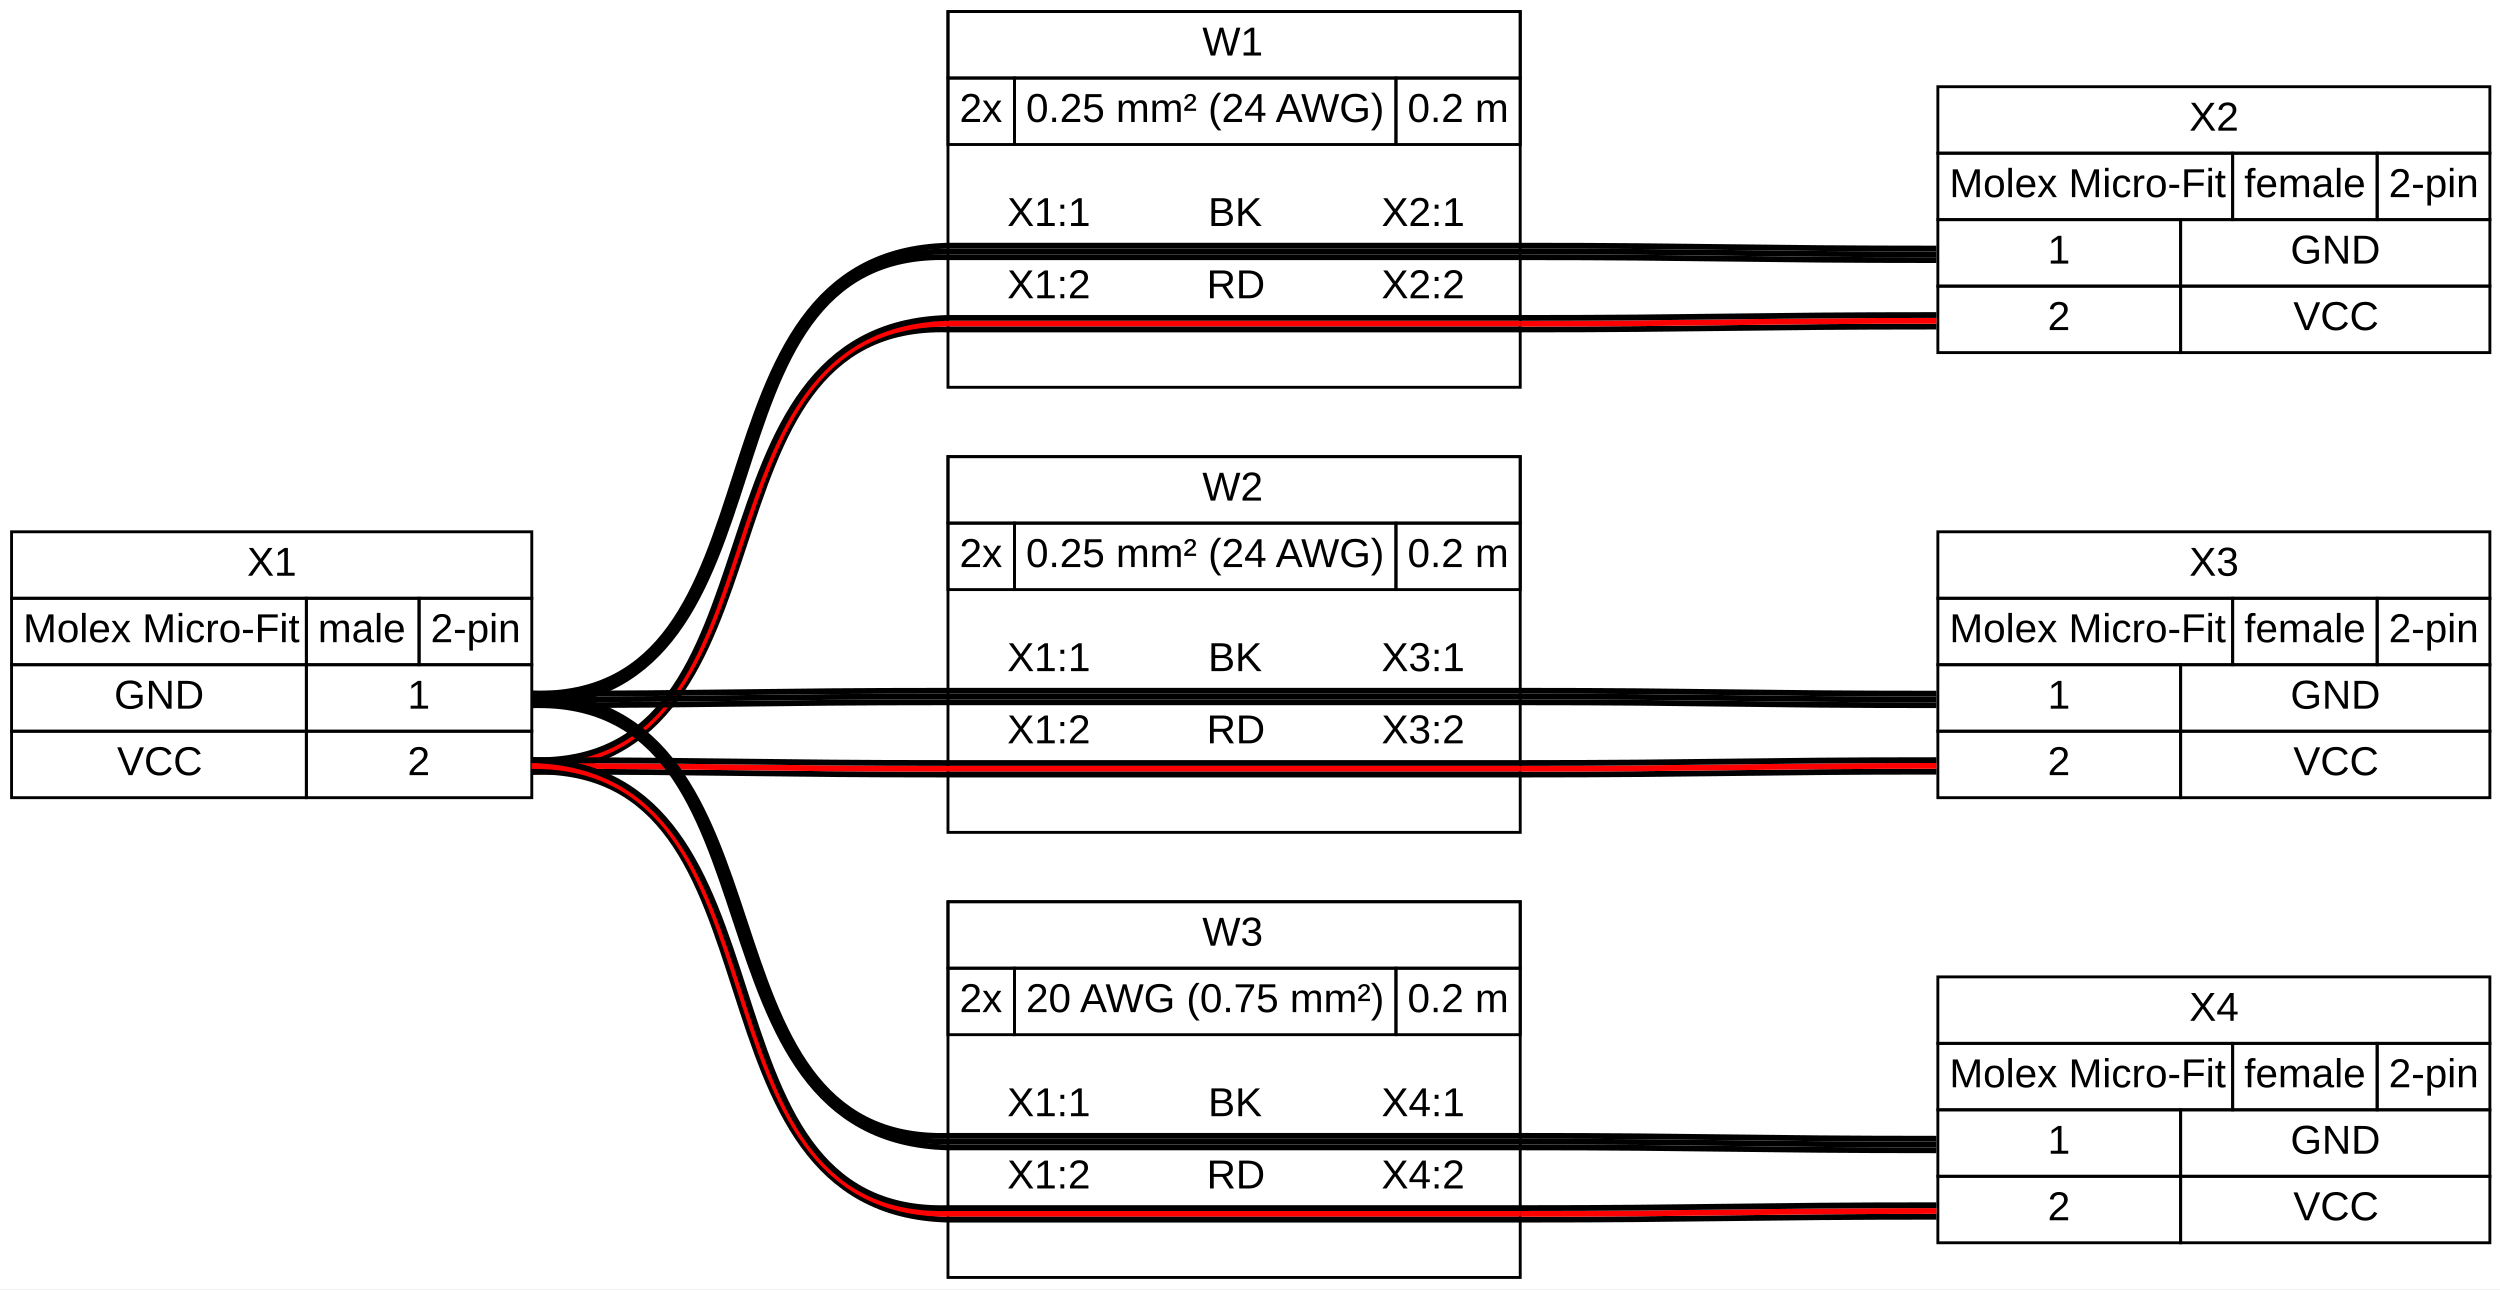
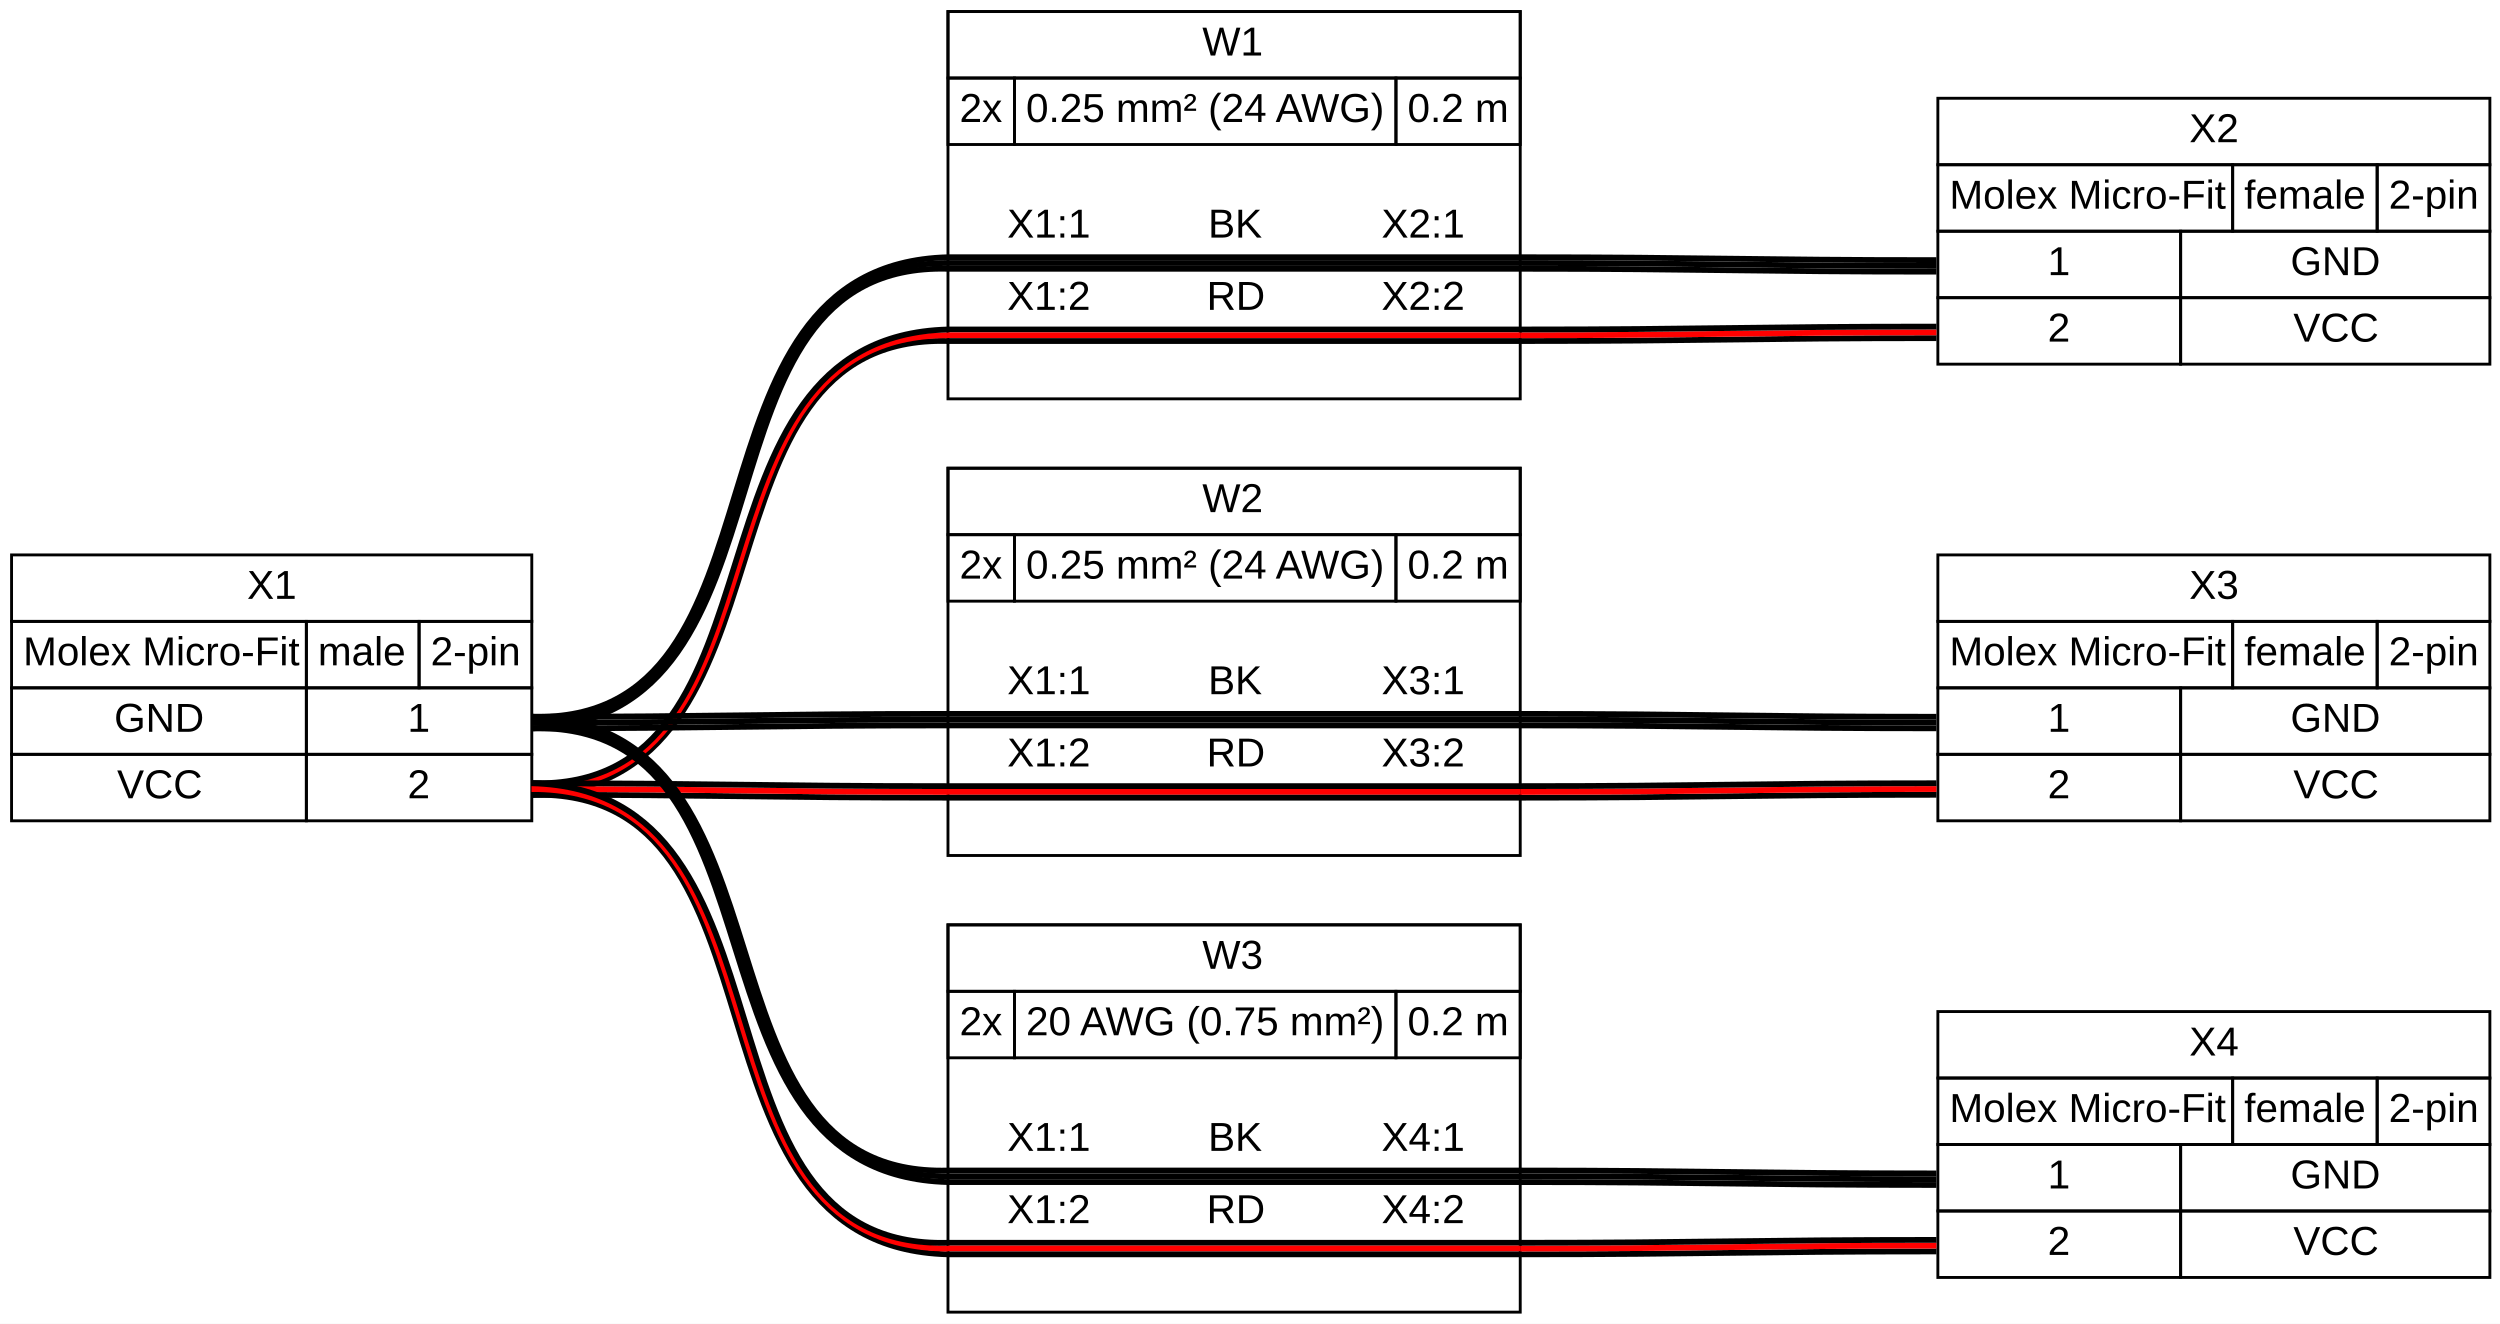
- <svg xmlns="http://www.w3.org/2000/svg" width="865pt" height="446pt" viewBox="0.00 0.00 865.00 446.00">
-   <g id="graph0" class="graph" transform="scale(1 1) rotate(0) translate(4 442)">
-     <polygon fill="white" stroke="transparent" points="-4,4 -4,-442 861,-442 861,4 -4,4" />
+ <svg xmlns="http://www.w3.org/2000/svg" width="865pt" height="458pt" viewBox="0.00 0.00 865.00 458.00">
+   <g id="graph0" class="graph" transform="scale(1 1) rotate(0) translate(4 454)">
+     <polygon fill="white" stroke="transparent" points="-4,4 -4,-454 861,-454 861,4 -4,4" />
    <g id="node1" class="node">
-       <polygon fill="white" stroke="transparent" points="180,-258 0,-258 0,-166 180,-166 180,-258" />
-       <polygon fill="none" stroke="black" points="0,-235 0,-258 180,-258 180,-235 0,-235" />
-       <text text-anchor="start" x="81.5" y="-242.8" font-family="arial" font-size="14.00">X1</text>
-       <polygon fill="none" stroke="black" points="0,-212 0,-235 102,-235 102,-212 0,-212" />
-       <text text-anchor="start" x="4" y="-219.8" font-family="arial" font-size="14.00">Molex Micro-Fit</text>
-       <polygon fill="none" stroke="black" points="102,-212 102,-235 141,-235 141,-212 102,-212" />
-       <text text-anchor="start" x="106" y="-219.8" font-family="arial" font-size="14.00">male</text>
-       <polygon fill="none" stroke="black" points="141,-212 141,-235 180,-235 180,-212 141,-212" />
-       <text text-anchor="start" x="145" y="-219.8" font-family="arial" font-size="14.00">2-pin</text>
-       <polygon fill="none" stroke="black" points="0,-189 0,-212 102,-212 102,-189 0,-189" />
-       <text text-anchor="start" x="35.5" y="-196.8" font-family="arial" font-size="14.00">GND</text>
-       <polygon fill="none" stroke="black" points="102,-189 102,-212 180,-212 180,-189 102,-189" />
-       <text text-anchor="start" x="137" y="-196.8" font-family="arial" font-size="14.00">1</text>
-       <polygon fill="none" stroke="black" points="0,-166 0,-189 102,-189 102,-166 0,-166" />
-       <text text-anchor="start" x="36.5" y="-173.8" font-family="arial" font-size="14.00">VCC</text>
-       <polygon fill="none" stroke="black" points="102,-166 102,-189 180,-189 180,-166 102,-166" />
-       <text text-anchor="start" x="137" y="-173.8" font-family="arial" font-size="14.00">2</text>
+       <polygon fill="white" stroke="transparent" points="180,-262 0,-262 0,-170 180,-170 180,-262" />
+       <polygon fill="none" stroke="black" points="0,-239 0,-262 180,-262 180,-239 0,-239" />
+       <text text-anchor="start" x="81.5" y="-246.8" font-family="arial" font-size="14.00">X1</text>
+       <polygon fill="none" stroke="black" points="0,-216 0,-239 102,-239 102,-216 0,-216" />
+       <text text-anchor="start" x="4" y="-223.8" font-family="arial" font-size="14.00">Molex Micro-Fit</text>
+       <polygon fill="none" stroke="black" points="102,-216 102,-239 141,-239 141,-216 102,-216" />
+       <text text-anchor="start" x="106" y="-223.8" font-family="arial" font-size="14.00">male</text>
+       <polygon fill="none" stroke="black" points="141,-216 141,-239 180,-239 180,-216 141,-216" />
+       <text text-anchor="start" x="145" y="-223.8" font-family="arial" font-size="14.00">2-pin</text>
+       <polygon fill="none" stroke="black" points="0,-193 0,-216 102,-216 102,-193 0,-193" />
+       <text text-anchor="start" x="35.5" y="-200.8" font-family="arial" font-size="14.00">GND</text>
+       <polygon fill="none" stroke="black" points="102,-193 102,-216 180,-216 180,-193 102,-193" />
+       <text text-anchor="start" x="137" y="-200.8" font-family="arial" font-size="14.00">1</text>
+       <polygon fill="none" stroke="black" points="0,-170 0,-193 102,-193 102,-170 0,-170" />
+       <text text-anchor="start" x="36.5" y="-177.8" font-family="arial" font-size="14.00">VCC</text>
+       <polygon fill="none" stroke="black" points="102,-170 102,-193 180,-193 180,-170 102,-170" />
+       <text text-anchor="start" x="137" y="-177.8" font-family="arial" font-size="14.00">2</text>
    </g>
    <g id="node5" class="node">
-       <polygon fill="none" stroke="black" points="522,-438 324,-438 324,-308 522,-308 522,-438" />
-       <polygon fill="none" stroke="black" points="324,-415 324,-438 522,-438 522,-415 324,-415" />
-       <text text-anchor="start" x="412" y="-422.8" font-family="arial" font-size="14.00">W1</text>
-       <polygon fill="none" stroke="black" points="324,-392 324,-415 347,-415 347,-392 324,-392" />
-       <text text-anchor="start" x="328" y="-399.8" font-family="arial" font-size="14.00">2x</text>
-       <polygon fill="none" stroke="black" points="347,-392 347,-415 479,-415 479,-392 347,-392" />
-       <text text-anchor="start" x="351" y="-399.8" font-family="arial" font-size="14.00">0.25 mm² (24 AWG)</text>
-       <polygon fill="none" stroke="black" points="479,-392 479,-415 522,-415 522,-392 479,-392" />
-       <text text-anchor="start" x="483" y="-399.8" font-family="arial" font-size="14.00">0.2 m</text>
-       <text text-anchor="start" x="421" y="-380.8" font-family="arial" font-size="14.00"> </text>
-       <text text-anchor="start" x="344.5" y="-363.8" font-family="arial" font-size="14.00">X1:1</text>
-       <text text-anchor="start" x="414" y="-363.8" font-family="arial" font-size="14.00">BK</text>
-       <text text-anchor="start" x="474" y="-363.8" font-family="arial" font-size="14.00">X2:1</text>
-       <polygon fill="#000000" stroke="transparent" points="324,-356 324,-358 522,-358 522,-356 324,-356" />
-       <polygon fill="#000000" stroke="transparent" points="324,-354 324,-356 522,-356 522,-354 324,-354" />
-       <polygon fill="#000000" stroke="transparent" points="324,-352 324,-354 522,-354 522,-352 324,-352" />
-       <text text-anchor="start" x="344.5" y="-338.8" font-family="arial" font-size="14.00">X1:2</text>
-       <text text-anchor="start" x="413.5" y="-338.8" font-family="arial" font-size="14.00">RD</text>
-       <text text-anchor="start" x="474" y="-338.8" font-family="arial" font-size="14.00">X2:2</text>
-       <polygon fill="#000000" stroke="transparent" points="324,-331 324,-333 522,-333 522,-331 324,-331" />
-       <polygon fill="#ff0000" stroke="transparent" points="324,-329 324,-331 522,-331 522,-329 324,-329" />
-       <polygon fill="#000000" stroke="transparent" points="324,-327 324,-329 522,-329 522,-327 324,-327" />
-       <text text-anchor="start" x="356.5" y="-313.8" font-family="arial" font-size="14.00"> </text>
+       <polygon fill="none" stroke="black" points="522,-450 324,-450 324,-316 522,-316 522,-450" />
+       <polygon fill="none" stroke="black" points="324,-427 324,-450 522,-450 522,-427 324,-427" />
+       <text text-anchor="start" x="412" y="-434.8" font-family="arial" font-size="14.00">W1</text>
+       <polygon fill="none" stroke="black" points="324,-404 324,-427 347,-427 347,-404 324,-404" />
+       <text text-anchor="start" x="328" y="-411.8" font-family="arial" font-size="14.00">2x</text>
+       <polygon fill="none" stroke="black" points="347,-404 347,-427 479,-427 479,-404 347,-404" />
+       <text text-anchor="start" x="351" y="-411.8" font-family="arial" font-size="14.00">0.25 mm² (24 AWG)</text>
+       <polygon fill="none" stroke="black" points="479,-404 479,-427 522,-427 522,-404 479,-404" />
+       <text text-anchor="start" x="483" y="-411.8" font-family="arial" font-size="14.00">0.2 m</text>
+       <text text-anchor="start" x="356.5" y="-390.8" font-family="arial" font-size="14.00"> </text>
+       <text text-anchor="start" x="344.5" y="-371.8" font-family="arial" font-size="14.00">X1:1</text>
+       <text text-anchor="start" x="414" y="-371.8" font-family="arial" font-size="14.00">BK</text>
+       <text text-anchor="start" x="474" y="-371.8" font-family="arial" font-size="14.00">X2:1</text>
+       <polygon fill="#000000" stroke="transparent" points="324,-364 324,-366 522,-366 522,-364 324,-364" />
+       <polygon fill="#000000" stroke="transparent" points="324,-362 324,-364 522,-364 522,-362 324,-362" />
+       <polygon fill="#000000" stroke="transparent" points="324,-360 324,-362 522,-362 522,-360 324,-360" />
+       <text text-anchor="start" x="344.5" y="-346.8" font-family="arial" font-size="14.00">X1:2</text>
+       <text text-anchor="start" x="413.5" y="-346.8" font-family="arial" font-size="14.00">RD</text>
+       <text text-anchor="start" x="474" y="-346.8" font-family="arial" font-size="14.00">X2:2</text>
+       <polygon fill="#000000" stroke="transparent" points="324,-339 324,-341 522,-341 522,-339 324,-339" />
+       <polygon fill="#ff0000" stroke="transparent" points="324,-337 324,-339 522,-339 522,-337 324,-337" />
+       <polygon fill="#000000" stroke="transparent" points="324,-335 324,-337 522,-337 522,-335 324,-335" />
+       <text text-anchor="start" x="356.5" y="-321.8" font-family="arial" font-size="14.00"> </text>
    </g>
    <g id="edge1" class="edge">
-       <path fill="none" stroke="#000000" stroke-width="2" d="M180,-198C275.95,-200.55 231.89,-355.55 324,-353" />
-       <path fill="none" stroke="#000000" stroke-width="2" d="M180,-200C274.03,-200 229.97,-355 324,-355" />
-       <path fill="none" stroke="#000000" stroke-width="2" d="M180,-202C272.11,-199.45 228.05,-354.45 324,-357" />
+       <path fill="none" stroke="#000000" stroke-width="2" d="M180,-202C277.26,-204.56 230.58,-363.56 324,-361" />
+       <path fill="none" stroke="#000000" stroke-width="2" d="M180,-204C275.34,-204 228.66,-363 324,-363" />
+       <path fill="none" stroke="#000000" stroke-width="2" d="M180,-206C273.42,-203.44 226.74,-362.44 324,-365" />
    </g>
    <g id="edge3" class="edge">
-       <path fill="none" stroke="#000000" stroke-width="2" d="M180,-175C275.31,-177.54 232.55,-330.54 324,-328" />
-       <path fill="none" stroke="#ff0000" stroke-width="2" d="M180,-177C273.38,-177 230.62,-330 324,-330" />
-       <path fill="none" stroke="#000000" stroke-width="2" d="M180,-179C271.45,-176.46 228.69,-329.46 324,-332" />
+       <path fill="none" stroke="#000000" stroke-width="2" d="M180,-179C276.6,-181.56 231.24,-338.56 324,-336" />
+       <path fill="none" stroke="#ff0000" stroke-width="2" d="M180,-181C274.68,-181 229.32,-338 324,-338" />
+       <path fill="none" stroke="#000000" stroke-width="2" d="M180,-183C272.76,-180.44 227.4,-337.44 324,-340" />
    </g>
    <g id="node6" class="node">
-       <polygon fill="none" stroke="black" points="522,-284 324,-284 324,-154 522,-154 522,-284" />
-       <polygon fill="none" stroke="black" points="324,-261 324,-284 522,-284 522,-261 324,-261" />
-       <text text-anchor="start" x="412" y="-268.8" font-family="arial" font-size="14.00">W2</text>
-       <polygon fill="none" stroke="black" points="324,-238 324,-261 347,-261 347,-238 324,-238" />
-       <text text-anchor="start" x="328" y="-245.8" font-family="arial" font-size="14.00">2x</text>
-       <polygon fill="none" stroke="black" points="347,-238 347,-261 479,-261 479,-238 347,-238" />
-       <text text-anchor="start" x="351" y="-245.8" font-family="arial" font-size="14.00">0.25 mm² (24 AWG)</text>
-       <polygon fill="none" stroke="black" points="479,-238 479,-261 522,-261 522,-238 479,-238" />
-       <text text-anchor="start" x="483" y="-245.8" font-family="arial" font-size="14.00">0.2 m</text>
-       <text text-anchor="start" x="421" y="-226.8" font-family="arial" font-size="14.00"> </text>
-       <text text-anchor="start" x="344.5" y="-209.8" font-family="arial" font-size="14.00">X1:1</text>
-       <text text-anchor="start" x="414" y="-209.8" font-family="arial" font-size="14.00">BK</text>
-       <text text-anchor="start" x="474" y="-209.8" font-family="arial" font-size="14.00">X3:1</text>
+       <polygon fill="none" stroke="black" points="522,-292 324,-292 324,-158 522,-158 522,-292" />
+       <polygon fill="none" stroke="black" points="324,-269 324,-292 522,-292 522,-269 324,-269" />
+       <text text-anchor="start" x="412" y="-276.8" font-family="arial" font-size="14.00">W2</text>
+       <polygon fill="none" stroke="black" points="324,-246 324,-269 347,-269 347,-246 324,-246" />
+       <text text-anchor="start" x="328" y="-253.8" font-family="arial" font-size="14.00">2x</text>
+       <polygon fill="none" stroke="black" points="347,-246 347,-269 479,-269 479,-246 347,-246" />
+       <text text-anchor="start" x="351" y="-253.8" font-family="arial" font-size="14.00">0.25 mm² (24 AWG)</text>
+       <polygon fill="none" stroke="black" points="479,-246 479,-269 522,-269 522,-246 479,-246" />
+       <text text-anchor="start" x="483" y="-253.8" font-family="arial" font-size="14.00">0.2 m</text>
+       <text text-anchor="start" x="356.5" y="-232.8" font-family="arial" font-size="14.00"> </text>
+       <text text-anchor="start" x="344.5" y="-213.8" font-family="arial" font-size="14.00">X1:1</text>
+       <text text-anchor="start" x="414" y="-213.8" font-family="arial" font-size="14.00">BK</text>
+       <text text-anchor="start" x="474" y="-213.8" font-family="arial" font-size="14.00">X3:1</text>
+       <polygon fill="#000000" stroke="transparent" points="324,-206 324,-208 522,-208 522,-206 324,-206" />
+       <polygon fill="#000000" stroke="transparent" points="324,-204 324,-206 522,-206 522,-204 324,-204" />
      <polygon fill="#000000" stroke="transparent" points="324,-202 324,-204 522,-204 522,-202 324,-202" />
-       <polygon fill="#000000" stroke="transparent" points="324,-200 324,-202 522,-202 522,-200 324,-200" />
-       <polygon fill="#000000" stroke="transparent" points="324,-198 324,-200 522,-200 522,-198 324,-198" />
-       <text text-anchor="start" x="344.5" y="-184.8" font-family="arial" font-size="14.00">X1:2</text>
-       <text text-anchor="start" x="413.5" y="-184.8" font-family="arial" font-size="14.00">RD</text>
-       <text text-anchor="start" x="474" y="-184.8" font-family="arial" font-size="14.00">X3:2</text>
+       <text text-anchor="start" x="344.5" y="-188.8" font-family="arial" font-size="14.00">X1:2</text>
+       <text text-anchor="start" x="413.5" y="-188.8" font-family="arial" font-size="14.00">RD</text>
+       <text text-anchor="start" x="474" y="-188.8" font-family="arial" font-size="14.00">X3:2</text>
+       <polygon fill="#000000" stroke="transparent" points="324,-181 324,-183 522,-183 522,-181 324,-181" />
+       <polygon fill="#ff0000" stroke="transparent" points="324,-179 324,-181 522,-181 522,-179 324,-179" />
      <polygon fill="#000000" stroke="transparent" points="324,-177 324,-179 522,-179 522,-177 324,-177" />
-       <polygon fill="#ff0000" stroke="transparent" points="324,-175 324,-177 522,-177 522,-175 324,-175" />
-       <polygon fill="#000000" stroke="transparent" points="324,-173 324,-175 522,-175 522,-173 324,-173" />
-       <text text-anchor="start" x="356.5" y="-159.8" font-family="arial" font-size="14.00"> </text>
+       <text text-anchor="start" x="356.5" y="-163.8" font-family="arial" font-size="14.00"> </text>
    </g>
    <g id="edge5" class="edge">
-       <path fill="none" stroke="#000000" stroke-width="2" d="M180,-198C244.13,-198 260.12,-199 324,-199" />
-       <path fill="none" stroke="#000000" stroke-width="2" d="M180,-200C244,-200 260,-201 324,-201" />
-       <path fill="none" stroke="#000000" stroke-width="2" d="M180,-202C243.88,-202 259.87,-203 324,-203" />
+       <path fill="none" stroke="#000000" stroke-width="2" d="M180,-202C244.13,-202 260.12,-203 324,-203" />
+       <path fill="none" stroke="#000000" stroke-width="2" d="M180,-204C244,-204 260,-205 324,-205" />
+       <path fill="none" stroke="#000000" stroke-width="2" d="M180,-206C243.88,-206 259.87,-207 324,-207" />
    </g>
    <g id="edge7" class="edge">
-       <path fill="none" stroke="#000000" stroke-width="2" d="M180,-175C243.88,-175 259.87,-174 324,-174" />
-       <path fill="none" stroke="#ff0000" stroke-width="2" d="M180,-177C244,-177 260,-176 324,-176" />
-       <path fill="none" stroke="#000000" stroke-width="2" d="M180,-179C244.13,-179 260.12,-178 324,-178" />
+       <path fill="none" stroke="#000000" stroke-width="2" d="M180,-179C243.88,-179 259.87,-178 324,-178" />
+       <path fill="none" stroke="#ff0000" stroke-width="2" d="M180,-181C244,-181 260,-180 324,-180" />
+       <path fill="none" stroke="#000000" stroke-width="2" d="M180,-183C244.13,-183 260.12,-182 324,-182" />
    </g>
    <g id="node7" class="node">
-       <polygon fill="none" stroke="black" points="522,-130 324,-130 324,0 522,0 522,-130" />
-       <polygon fill="none" stroke="black" points="324,-107 324,-130 522,-130 522,-107 324,-107" />
-       <text text-anchor="start" x="412" y="-114.8" font-family="arial" font-size="14.00">W3</text>
-       <polygon fill="none" stroke="black" points="324,-84 324,-107 347,-107 347,-84 324,-84" />
-       <text text-anchor="start" x="328" y="-91.8" font-family="arial" font-size="14.00">2x</text>
-       <polygon fill="none" stroke="black" points="347,-84 347,-107 479,-107 479,-84 347,-84" />
-       <text text-anchor="start" x="351" y="-91.8" font-family="arial" font-size="14.00">20 AWG (0.75 mm²)</text>
-       <polygon fill="none" stroke="black" points="479,-84 479,-107 522,-107 522,-84 479,-84" />
-       <text text-anchor="start" x="483" y="-91.8" font-family="arial" font-size="14.00">0.2 m</text>
-       <text text-anchor="start" x="421" y="-72.8" font-family="arial" font-size="14.00"> </text>
+       <polygon fill="none" stroke="black" points="522,-134 324,-134 324,0 522,0 522,-134" />
+       <polygon fill="none" stroke="black" points="324,-111 324,-134 522,-134 522,-111 324,-111" />
+       <text text-anchor="start" x="412" y="-118.8" font-family="arial" font-size="14.00">W3</text>
+       <polygon fill="none" stroke="black" points="324,-88 324,-111 347,-111 347,-88 324,-88" />
+       <text text-anchor="start" x="328" y="-95.8" font-family="arial" font-size="14.00">2x</text>
+       <polygon fill="none" stroke="black" points="347,-88 347,-111 479,-111 479,-88 347,-88" />
+       <text text-anchor="start" x="351" y="-95.8" font-family="arial" font-size="14.00">20 AWG (0.75 mm²)</text>
+       <polygon fill="none" stroke="black" points="479,-88 479,-111 522,-111 522,-88 479,-88" />
+       <text text-anchor="start" x="483" y="-95.8" font-family="arial" font-size="14.00">0.2 m</text>
+       <text text-anchor="start" x="356.5" y="-74.8" font-family="arial" font-size="14.00"> </text>
      <text text-anchor="start" x="344.5" y="-55.8" font-family="arial" font-size="14.00">X1:1</text>
      <text text-anchor="start" x="414" y="-55.8" font-family="arial" font-size="14.00">BK</text>
      <text text-anchor="start" x="474" y="-55.8" font-family="arial" font-size="14.00">X4:1</text>
      <polygon fill="#000000" stroke="transparent" points="324,-48 324,-50 522,-50 522,-48 324,-48" />
      <polygon fill="#000000" stroke="transparent" points="324,-46 324,-48 522,-48 522,-46 324,-46" />
      <polygon fill="#000000" stroke="transparent" points="324,-44 324,-46 522,-46 522,-44 324,-44" />
      <text text-anchor="start" x="344.5" y="-30.8" font-family="arial" font-size="14.00">X1:2</text>
      <text text-anchor="start" x="413.5" y="-30.8" font-family="arial" font-size="14.00">RD</text>
      <text text-anchor="start" x="474" y="-30.8" font-family="arial" font-size="14.00">X4:2</text>
      <polygon fill="#000000" stroke="transparent" points="324,-23 324,-25 522,-25 522,-23 324,-23" />
      <polygon fill="#ff0000" stroke="transparent" points="324,-21 324,-23 522,-23 522,-21 324,-21" />
      <polygon fill="#000000" stroke="transparent" points="324,-19 324,-21 522,-21 522,-19 324,-19" />
      <text text-anchor="start" x="356.5" y="-5.8" font-family="arial" font-size="14.00"> </text>
    </g>
    <g id="edge9" class="edge">
-       <path fill="none" stroke="#000000" stroke-width="2" d="M180,-198C271.45,-200.54 228.69,-47.54 324,-45" />
-       <path fill="none" stroke="#000000" stroke-width="2" d="M180,-200C273.38,-200 230.62,-47 324,-47" />
-       <path fill="none" stroke="#000000" stroke-width="2" d="M180,-202C275.31,-199.46 232.55,-46.46 324,-49" />
+       <path fill="none" stroke="#000000" stroke-width="2" d="M180,-202C272.76,-204.56 227.4,-47.56 324,-45" />
+       <path fill="none" stroke="#000000" stroke-width="2" d="M180,-204C274.68,-204 229.32,-47 324,-47" />
+       <path fill="none" stroke="#000000" stroke-width="2" d="M180,-206C276.6,-203.44 231.24,-46.44 324,-49" />
    </g>
    <g id="edge11" class="edge">
-       <path fill="none" stroke="#000000" stroke-width="2" d="M180,-175C272.11,-177.55 228.05,-22.55 324,-20" />
-       <path fill="none" stroke="#ff0000" stroke-width="2" d="M180,-177C274.03,-177 229.97,-22 324,-22" />
-       <path fill="none" stroke="#000000" stroke-width="2" d="M180,-179C275.95,-176.45 231.89,-21.45 324,-24" />
+       <path fill="none" stroke="#000000" stroke-width="2" d="M180,-179C273.42,-181.56 226.74,-22.56 324,-20" />
+       <path fill="none" stroke="#ff0000" stroke-width="2" d="M180,-181C275.34,-181 228.66,-22 324,-22" />
+       <path fill="none" stroke="#000000" stroke-width="2" d="M180,-183C277.26,-180.44 230.58,-21.44 324,-24" />
    </g>
    <g id="node2" class="node">
-       <polygon fill="white" stroke="transparent" points="857,-412 666,-412 666,-320 857,-320 857,-412" />
-       <polygon fill="none" stroke="black" points="666.5,-389 666.5,-412 857.5,-412 857.5,-389 666.5,-389" />
-       <text text-anchor="start" x="753.5" y="-396.8" font-family="arial" font-size="14.00">X2</text>
-       <polygon fill="none" stroke="black" points="666.5,-366 666.5,-389 768.5,-389 768.5,-366 666.5,-366" />
-       <text text-anchor="start" x="670.5" y="-373.8" font-family="arial" font-size="14.00">Molex Micro-Fit</text>
-       <polygon fill="none" stroke="black" points="768.5,-366 768.5,-389 818.5,-389 818.5,-366 768.5,-366" />
-       <text text-anchor="start" x="772.5" y="-373.8" font-family="arial" font-size="14.00">female</text>
-       <polygon fill="none" stroke="black" points="818.5,-366 818.5,-389 857.5,-389 857.5,-366 818.5,-366" />
-       <text text-anchor="start" x="822.5" y="-373.8" font-family="arial" font-size="14.00">2-pin</text>
-       <polygon fill="none" stroke="black" points="666.5,-343 666.5,-366 750.5,-366 750.5,-343 666.5,-343" />
-       <text text-anchor="start" x="704.5" y="-350.8" font-family="arial" font-size="14.00">1</text>
-       <polygon fill="none" stroke="black" points="750.5,-343 750.5,-366 857.5,-366 857.5,-343 750.5,-343" />
-       <text text-anchor="start" x="788.5" y="-350.8" font-family="arial" font-size="14.00">GND</text>
-       <polygon fill="none" stroke="black" points="666.5,-320 666.5,-343 750.5,-343 750.5,-320 666.5,-320" />
-       <text text-anchor="start" x="704.5" y="-327.8" font-family="arial" font-size="14.00">2</text>
-       <polygon fill="none" stroke="black" points="750.5,-320 750.5,-343 857.5,-343 857.5,-320 750.5,-320" />
-       <text text-anchor="start" x="789.5" y="-327.8" font-family="arial" font-size="14.00">VCC</text>
+       <polygon fill="white" stroke="transparent" points="857,-420 666,-420 666,-328 857,-328 857,-420" />
+       <polygon fill="none" stroke="black" points="666.5,-397 666.5,-420 857.5,-420 857.5,-397 666.5,-397" />
+       <text text-anchor="start" x="753.5" y="-404.8" font-family="arial" font-size="14.00">X2</text>
+       <polygon fill="none" stroke="black" points="666.5,-374 666.5,-397 768.5,-397 768.5,-374 666.5,-374" />
+       <text text-anchor="start" x="670.5" y="-381.8" font-family="arial" font-size="14.00">Molex Micro-Fit</text>
+       <polygon fill="none" stroke="black" points="768.5,-374 768.5,-397 818.5,-397 818.5,-374 768.5,-374" />
+       <text text-anchor="start" x="772.5" y="-381.8" font-family="arial" font-size="14.00">female</text>
+       <polygon fill="none" stroke="black" points="818.5,-374 818.5,-397 857.5,-397 857.5,-374 818.5,-374" />
+       <text text-anchor="start" x="822.5" y="-381.8" font-family="arial" font-size="14.00">2-pin</text>
+       <polygon fill="none" stroke="black" points="666.5,-351 666.5,-374 750.5,-374 750.5,-351 666.5,-351" />
+       <text text-anchor="start" x="704.5" y="-358.8" font-family="arial" font-size="14.00">1</text>
+       <polygon fill="none" stroke="black" points="750.5,-351 750.5,-374 857.5,-374 857.5,-351 750.5,-351" />
+       <text text-anchor="start" x="788.5" y="-358.8" font-family="arial" font-size="14.00">GND</text>
+       <polygon fill="none" stroke="black" points="666.5,-328 666.5,-351 750.5,-351 750.5,-328 666.5,-328" />
+       <text text-anchor="start" x="704.5" y="-335.8" font-family="arial" font-size="14.00">2</text>
+       <polygon fill="none" stroke="black" points="750.5,-328 750.5,-351 857.5,-351 857.5,-328 750.5,-328" />
+       <text text-anchor="start" x="789.5" y="-335.8" font-family="arial" font-size="14.00">VCC</text>
    </g>
    <g id="node3" class="node">
-       <polygon fill="white" stroke="transparent" points="857,-258 666,-258 666,-166 857,-166 857,-258" />
-       <polygon fill="none" stroke="black" points="666.5,-235 666.5,-258 857.5,-258 857.5,-235 666.5,-235" />
-       <text text-anchor="start" x="753.5" y="-242.8" font-family="arial" font-size="14.00">X3</text>
-       <polygon fill="none" stroke="black" points="666.5,-212 666.5,-235 768.5,-235 768.5,-212 666.5,-212" />
-       <text text-anchor="start" x="670.5" y="-219.8" font-family="arial" font-size="14.00">Molex Micro-Fit</text>
-       <polygon fill="none" stroke="black" points="768.5,-212 768.5,-235 818.5,-235 818.5,-212 768.5,-212" />
-       <text text-anchor="start" x="772.5" y="-219.8" font-family="arial" font-size="14.00">female</text>
-       <polygon fill="none" stroke="black" points="818.5,-212 818.5,-235 857.5,-235 857.5,-212 818.5,-212" />
-       <text text-anchor="start" x="822.5" y="-219.8" font-family="arial" font-size="14.00">2-pin</text>
-       <polygon fill="none" stroke="black" points="666.5,-189 666.5,-212 750.5,-212 750.5,-189 666.5,-189" />
-       <text text-anchor="start" x="704.5" y="-196.8" font-family="arial" font-size="14.00">1</text>
-       <polygon fill="none" stroke="black" points="750.5,-189 750.5,-212 857.5,-212 857.5,-189 750.5,-189" />
-       <text text-anchor="start" x="788.5" y="-196.8" font-family="arial" font-size="14.00">GND</text>
-       <polygon fill="none" stroke="black" points="666.5,-166 666.5,-189 750.5,-189 750.5,-166 666.5,-166" />
-       <text text-anchor="start" x="704.5" y="-173.8" font-family="arial" font-size="14.00">2</text>
-       <polygon fill="none" stroke="black" points="750.5,-166 750.5,-189 857.5,-189 857.5,-166 750.5,-166" />
-       <text text-anchor="start" x="789.5" y="-173.8" font-family="arial" font-size="14.00">VCC</text>
+       <polygon fill="white" stroke="transparent" points="857,-262 666,-262 666,-170 857,-170 857,-262" />
+       <polygon fill="none" stroke="black" points="666.5,-239 666.5,-262 857.5,-262 857.5,-239 666.5,-239" />
+       <text text-anchor="start" x="753.5" y="-246.8" font-family="arial" font-size="14.00">X3</text>
+       <polygon fill="none" stroke="black" points="666.5,-216 666.5,-239 768.5,-239 768.5,-216 666.5,-216" />
+       <text text-anchor="start" x="670.5" y="-223.8" font-family="arial" font-size="14.00">Molex Micro-Fit</text>
+       <polygon fill="none" stroke="black" points="768.5,-216 768.5,-239 818.5,-239 818.5,-216 768.5,-216" />
+       <text text-anchor="start" x="772.5" y="-223.8" font-family="arial" font-size="14.00">female</text>
+       <polygon fill="none" stroke="black" points="818.5,-216 818.5,-239 857.5,-239 857.5,-216 818.5,-216" />
+       <text text-anchor="start" x="822.5" y="-223.8" font-family="arial" font-size="14.00">2-pin</text>
+       <polygon fill="none" stroke="black" points="666.5,-193 666.5,-216 750.5,-216 750.5,-193 666.5,-193" />
+       <text text-anchor="start" x="704.5" y="-200.8" font-family="arial" font-size="14.00">1</text>
+       <polygon fill="none" stroke="black" points="750.5,-193 750.5,-216 857.5,-216 857.5,-193 750.5,-193" />
+       <text text-anchor="start" x="788.5" y="-200.8" font-family="arial" font-size="14.00">GND</text>
+       <polygon fill="none" stroke="black" points="666.5,-170 666.5,-193 750.5,-193 750.5,-170 666.5,-170" />
+       <text text-anchor="start" x="704.5" y="-177.8" font-family="arial" font-size="14.00">2</text>
+       <polygon fill="none" stroke="black" points="750.5,-170 750.5,-193 857.5,-193 857.5,-170 750.5,-170" />
+       <text text-anchor="start" x="789.5" y="-177.8" font-family="arial" font-size="14.00">VCC</text>
    </g>
    <g id="node4" class="node">
      <polygon fill="white" stroke="transparent" points="857,-104 666,-104 666,-12 857,-12 857,-104" />
      <polygon fill="none" stroke="black" points="666.5,-81 666.5,-104 857.5,-104 857.5,-81 666.5,-81" />
      <text text-anchor="start" x="753.5" y="-88.8" font-family="arial" font-size="14.00">X4</text>
      <polygon fill="none" stroke="black" points="666.5,-58 666.5,-81 768.5,-81 768.5,-58 666.5,-58" />
      <text text-anchor="start" x="670.5" y="-65.8" font-family="arial" font-size="14.00">Molex Micro-Fit</text>
      <polygon fill="none" stroke="black" points="768.5,-58 768.5,-81 818.5,-81 818.5,-58 768.5,-58" />
      <text text-anchor="start" x="772.5" y="-65.8" font-family="arial" font-size="14.00">female</text>
      <polygon fill="none" stroke="black" points="818.5,-58 818.5,-81 857.5,-81 857.5,-58 818.5,-58" />
      <text text-anchor="start" x="822.5" y="-65.8" font-family="arial" font-size="14.00">2-pin</text>
      <polygon fill="none" stroke="black" points="666.5,-35 666.5,-58 750.5,-58 750.5,-35 666.5,-35" />
      <text text-anchor="start" x="704.5" y="-42.8" font-family="arial" font-size="14.00">1</text>
      <polygon fill="none" stroke="black" points="750.5,-35 750.5,-58 857.5,-58 857.5,-35 750.5,-35" />
      <text text-anchor="start" x="788.5" y="-42.8" font-family="arial" font-size="14.00">GND</text>
      <polygon fill="none" stroke="black" points="666.5,-12 666.5,-35 750.5,-35 750.5,-12 666.5,-12" />
      <text text-anchor="start" x="704.5" y="-19.8" font-family="arial" font-size="14.00">2</text>
      <polygon fill="none" stroke="black" points="750.5,-12 750.5,-35 857.5,-35 857.5,-12 750.5,-12" />
      <text text-anchor="start" x="789.5" y="-19.8" font-family="arial" font-size="14.00">VCC</text>
    </g>
    <g id="edge2" class="edge">
-       <path fill="none" stroke="#000000" stroke-width="2" d="M522,-353C585.88,-353 601.87,-352 666,-352" />
-       <path fill="none" stroke="#000000" stroke-width="2" d="M522,-355C586,-355 602,-354 666,-354" />
-       <path fill="none" stroke="#000000" stroke-width="2" d="M522,-357C586.13,-357 602.12,-356 666,-356" />
+       <path fill="none" stroke="#000000" stroke-width="2" d="M522,-361C585.88,-361 601.87,-360 666,-360" />
+       <path fill="none" stroke="#000000" stroke-width="2" d="M522,-363C586,-363 602,-362 666,-362" />
+       <path fill="none" stroke="#000000" stroke-width="2" d="M522,-365C586.13,-365 602.12,-364 666,-364" />
    </g>
    <g id="edge4" class="edge">
-       <path fill="none" stroke="#000000" stroke-width="2" d="M522,-328C586.13,-328 602.12,-329 666,-329" />
-       <path fill="none" stroke="#ff0000" stroke-width="2" d="M522,-330C586,-330 602,-331 666,-331" />
-       <path fill="none" stroke="#000000" stroke-width="2" d="M522,-332C585.88,-332 601.87,-333 666,-333" />
+       <path fill="none" stroke="#000000" stroke-width="2" d="M522,-336C586.13,-336 602.12,-337 666,-337" />
+       <path fill="none" stroke="#ff0000" stroke-width="2" d="M522,-338C586,-338 602,-339 666,-339" />
+       <path fill="none" stroke="#000000" stroke-width="2" d="M522,-340C585.88,-340 601.87,-341 666,-341" />
    </g>
    <g id="edge6" class="edge">
-       <path fill="none" stroke="#000000" stroke-width="2" d="M522,-199C585.88,-199 601.87,-198 666,-198" />
-       <path fill="none" stroke="#000000" stroke-width="2" d="M522,-201C586,-201 602,-200 666,-200" />
-       <path fill="none" stroke="#000000" stroke-width="2" d="M522,-203C586.13,-203 602.12,-202 666,-202" />
+       <path fill="none" stroke="#000000" stroke-width="2" d="M522,-203C585.88,-203 601.87,-202 666,-202" />
+       <path fill="none" stroke="#000000" stroke-width="2" d="M522,-205C586,-205 602,-204 666,-204" />
+       <path fill="none" stroke="#000000" stroke-width="2" d="M522,-207C586.13,-207 602.12,-206 666,-206" />
    </g>
    <g id="edge8" class="edge">
-       <path fill="none" stroke="#000000" stroke-width="2" d="M522,-174C586.13,-174 602.12,-175 666,-175" />
-       <path fill="none" stroke="#ff0000" stroke-width="2" d="M522,-176C586,-176 602,-177 666,-177" />
-       <path fill="none" stroke="#000000" stroke-width="2" d="M522,-178C585.88,-178 601.87,-179 666,-179" />
+       <path fill="none" stroke="#000000" stroke-width="2" d="M522,-178C586.13,-178 602.12,-179 666,-179" />
+       <path fill="none" stroke="#ff0000" stroke-width="2" d="M522,-180C586,-180 602,-181 666,-181" />
+       <path fill="none" stroke="#000000" stroke-width="2" d="M522,-182C585.88,-182 601.87,-183 666,-183" />
    </g>
    <g id="edge10" class="edge">
      <path fill="none" stroke="#000000" stroke-width="2" d="M522,-45C585.88,-45 601.87,-44 666,-44" />
      <path fill="none" stroke="#000000" stroke-width="2" d="M522,-47C586,-47 602,-46 666,-46" />
      <path fill="none" stroke="#000000" stroke-width="2" d="M522,-49C586.13,-49 602.12,-48 666,-48" />
    </g>
    <g id="edge12" class="edge">
      <path fill="none" stroke="#000000" stroke-width="2" d="M522,-20C586.13,-20 602.12,-21 666,-21" />
      <path fill="none" stroke="#ff0000" stroke-width="2" d="M522,-22C586,-22 602,-23 666,-23" />
      <path fill="none" stroke="#000000" stroke-width="2" d="M522,-24C585.88,-24 601.87,-25 666,-25" />
    </g>
  </g>
</svg>
